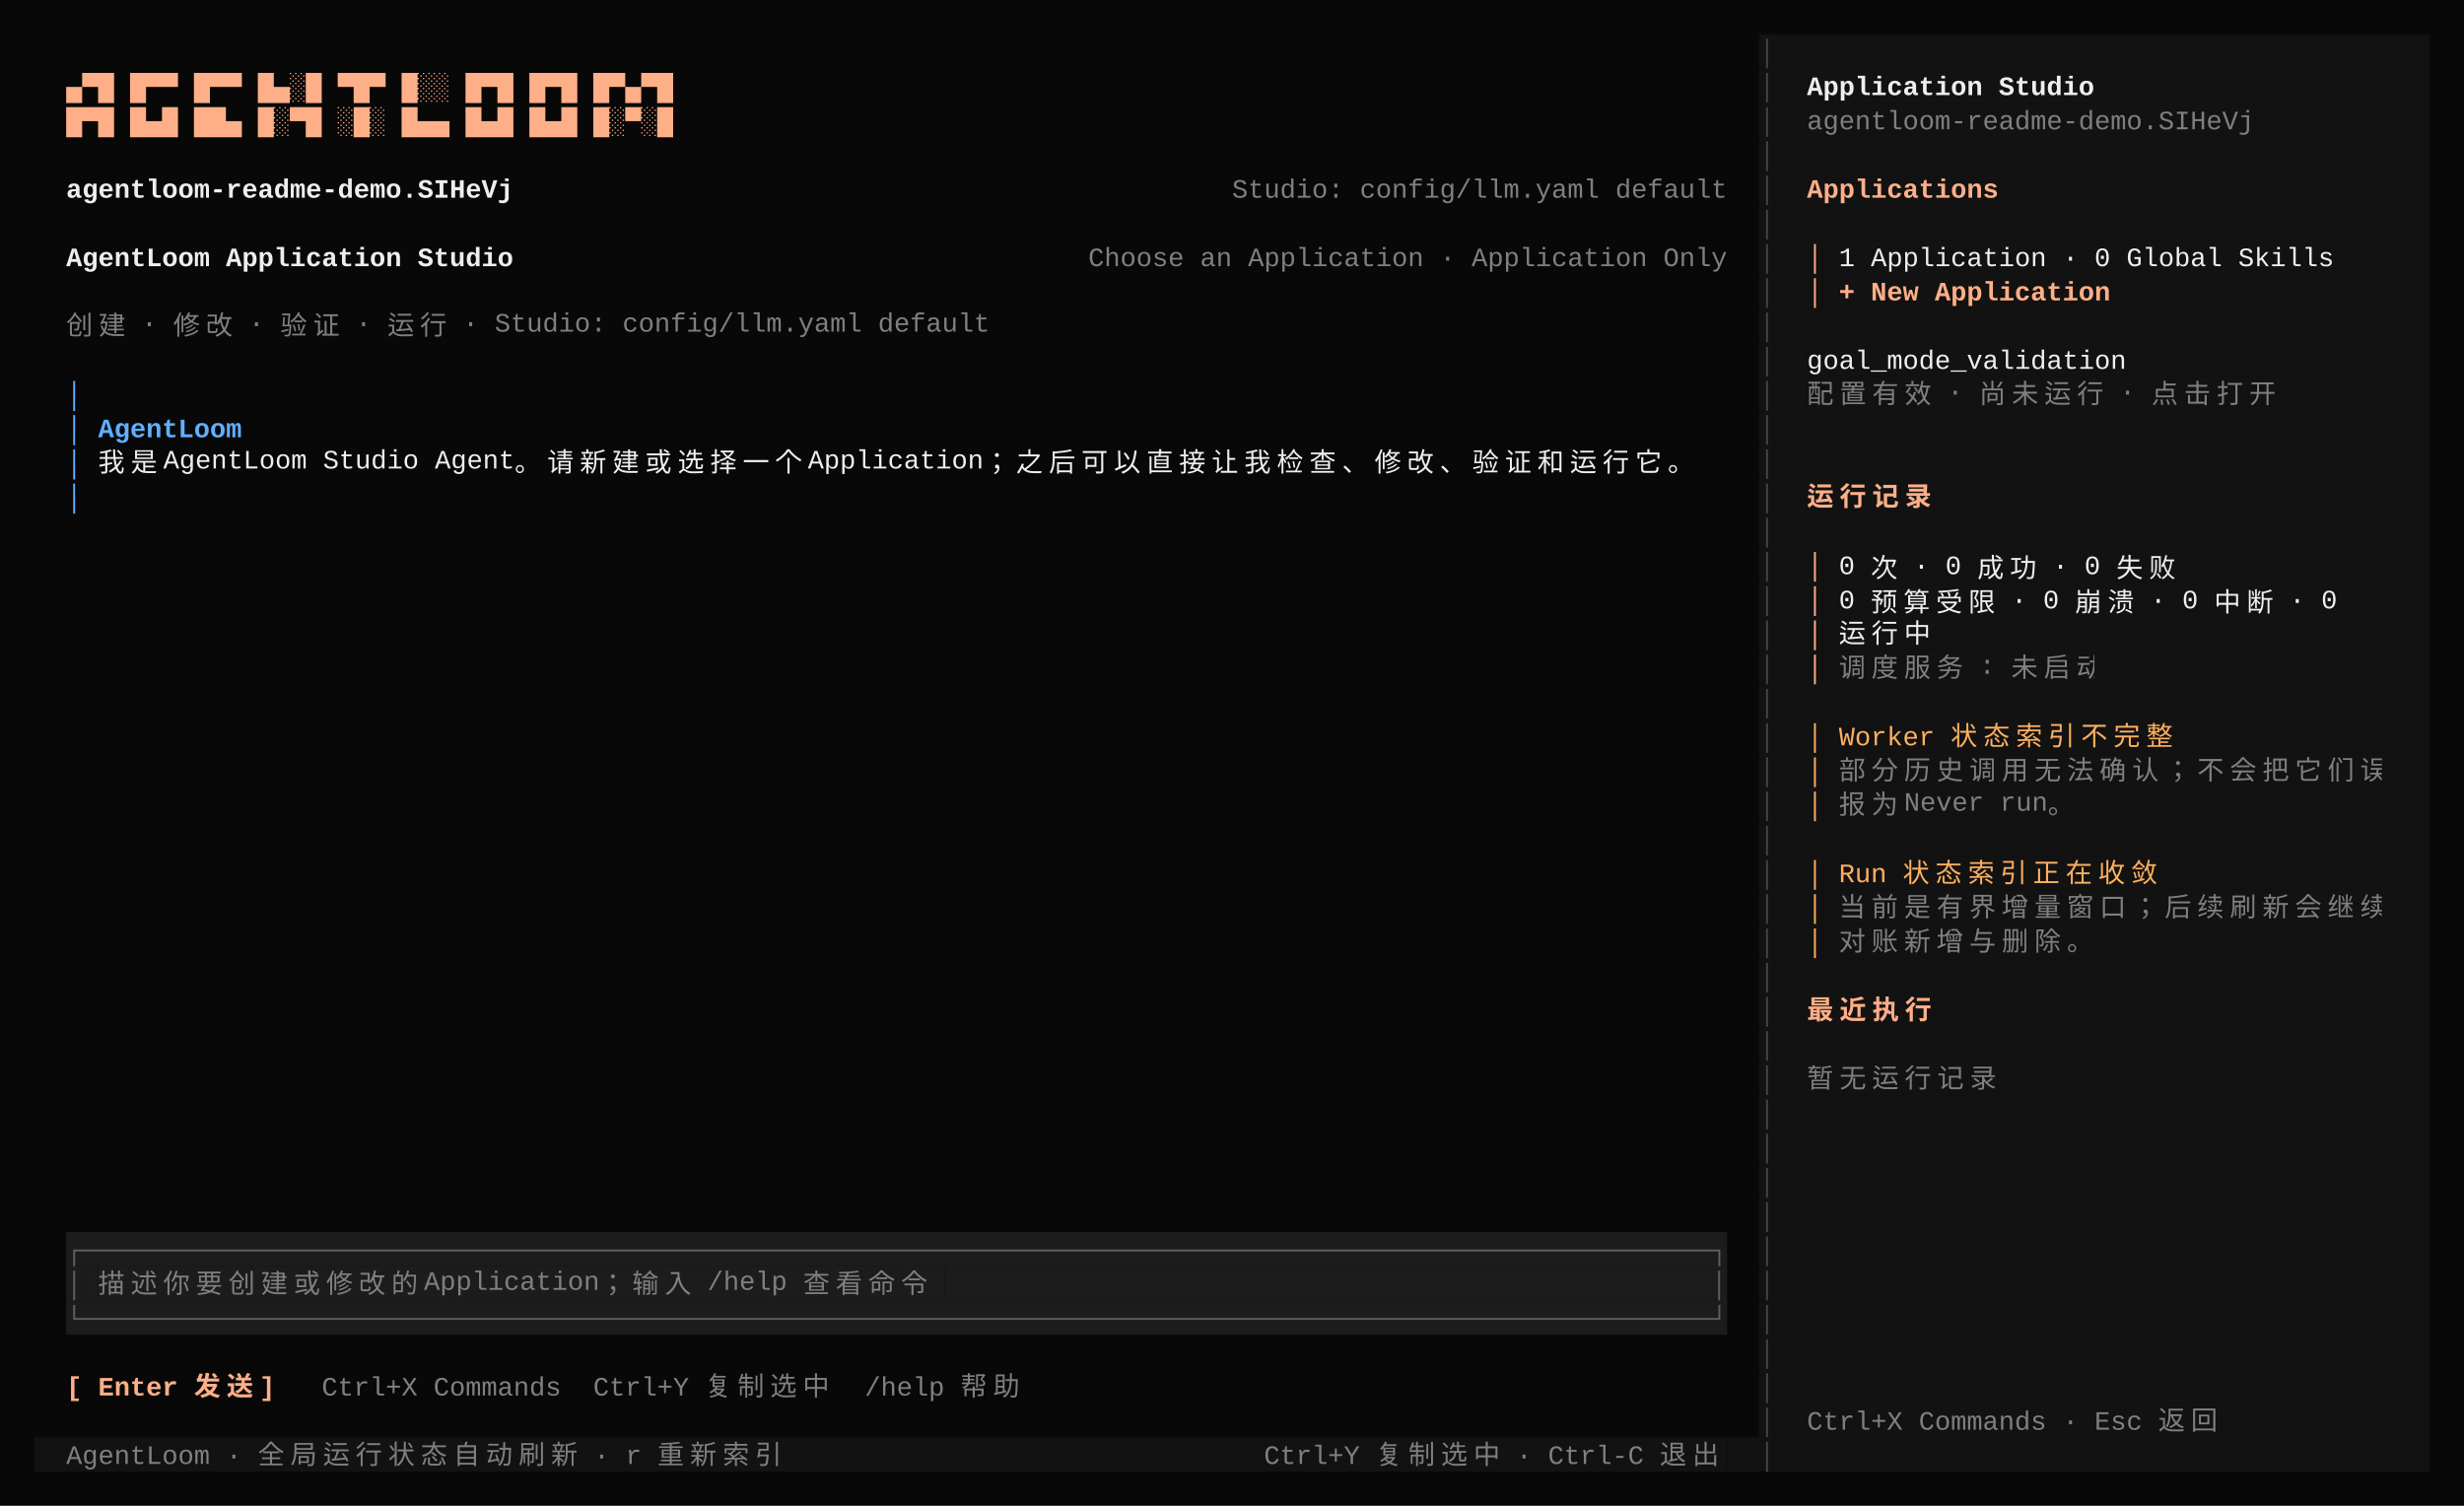
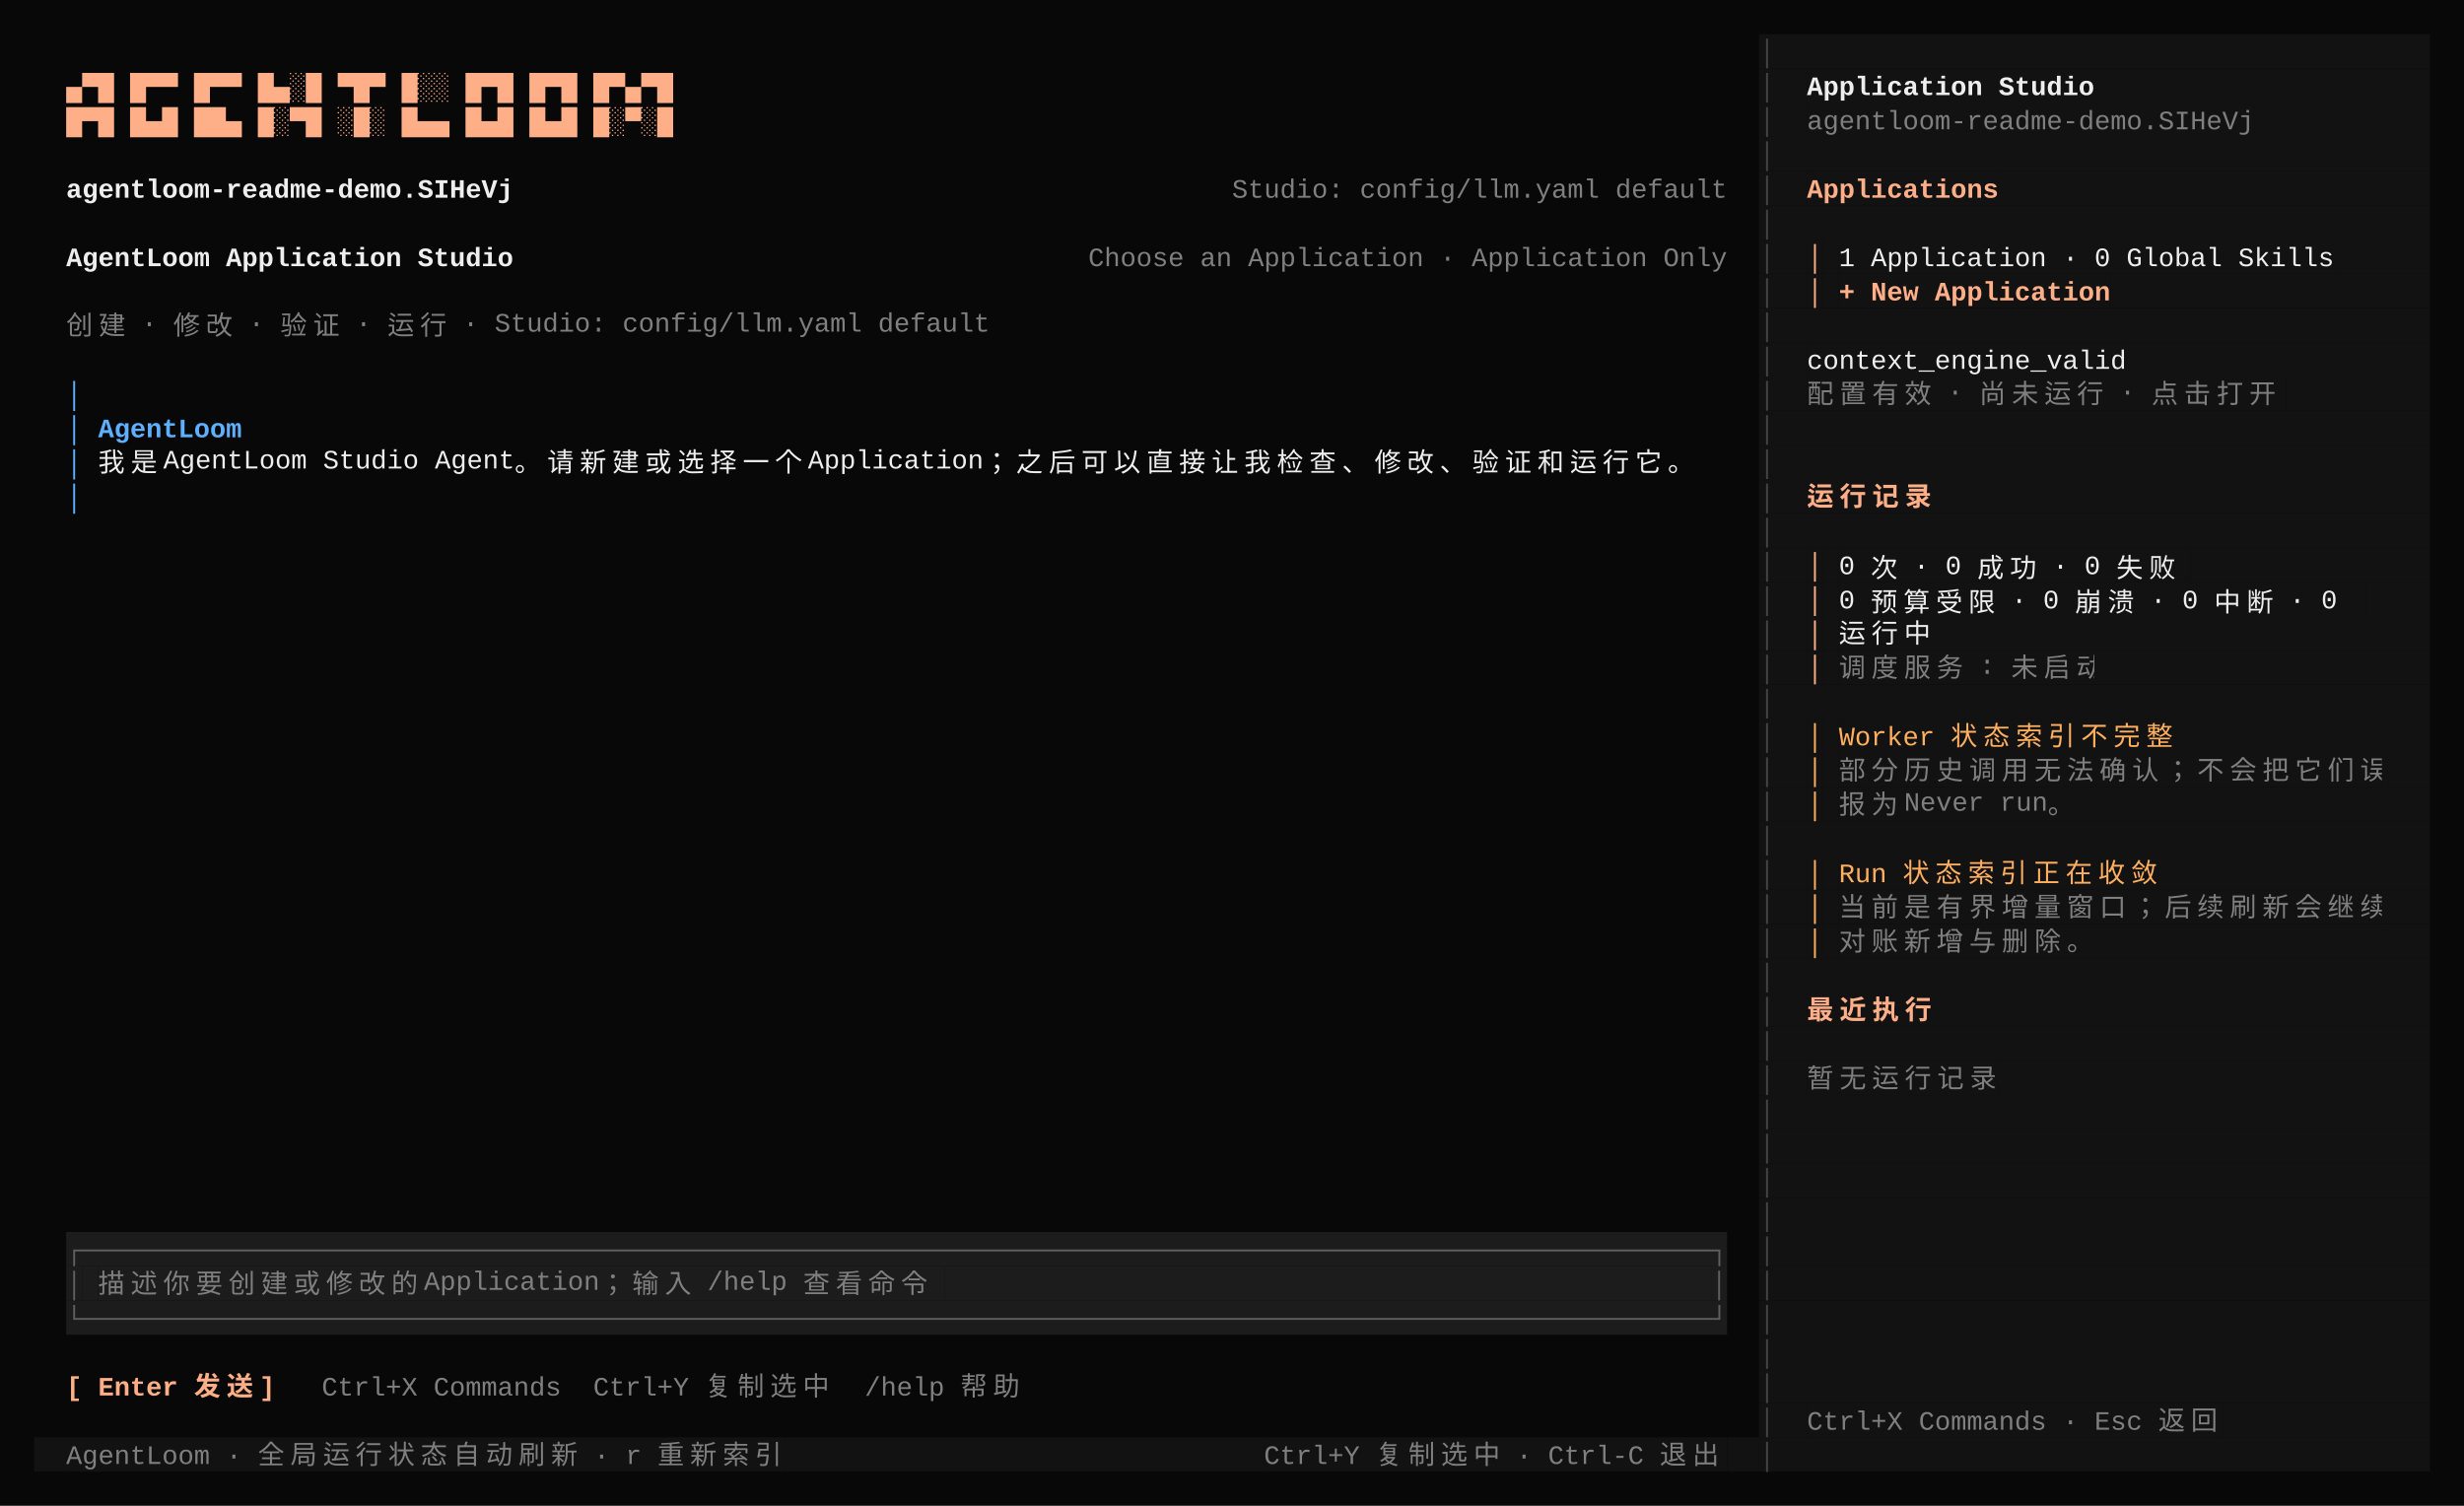
<svg xmlns="http://www.w3.org/2000/svg" width="1296" height="792" viewBox="0 0 1296 792" role="img" aria-labelledby="title desc">
  <rect width="100%" height="100%" fill="#080808" />
  <style>text{font-family:Menlo,Monaco,Consolas,"Liberation Mono",monospace;font-size:14px;font-variant-ligatures:none}</style>
  <rect x="925.2" y="18.0" width="8.4" height="18" fill="#121212" />
  <text x="925.2" y="32.0" fill="#444444" font-weight="400">│</text>
  <rect x="933.6" y="18.0" width="344.4" height="18" fill="#121212" />
  <text x="34.8" y="50.0" fill="#ffaf87" font-weight="400">▄▀█ █▀▀ █▀▀ █▄░█ ▀█▀ █░░ █▀█ █▀█ █▀▄▀█</text>
  <rect x="925.2" y="36.0" width="8.4" height="18" fill="#121212" />
  <text x="925.2" y="50.0" fill="#444444" font-weight="400">│</text>
  <rect x="933.6" y="36.0" width="16.8" height="18" fill="#121212" />
  <rect x="950.4" y="36.0" width="151.2" height="18" fill="#121212" />
  <text x="950.4" y="50.0" fill="#eeeeee" font-weight="700">Application Studio</text>
  <rect x="1101.6" y="36.0" width="176.4" height="18" fill="#121212" />
  <text x="34.8" y="68.0" fill="#ffaf87" font-weight="400">█▀█ █▄█ ██▄ █░▀█ ░█░ █▄▄ █▄█ █▄█ █░▀░█</text>
  <rect x="925.2" y="54.0" width="8.4" height="18" fill="#121212" />
  <text x="925.2" y="68.0" fill="#444444" font-weight="400">│</text>
  <rect x="933.6" y="54.0" width="16.8" height="18" fill="#121212" />
  <rect x="950.4" y="54.0" width="235.2" height="18" fill="#121212" />
  <text x="950.4" y="68.0" fill="#7f7f7f" font-weight="400">agentloom-readme-demo.SIHeVj</text>
  <rect x="1185.6" y="54.0" width="92.4" height="18" fill="#121212" />
  <rect x="925.2" y="72.0" width="8.4" height="18" fill="#121212" />
  <text x="925.2" y="86.0" fill="#444444" font-weight="400">│</text>
  <rect x="933.6" y="72.0" width="344.4" height="18" fill="#121212" />
  <text x="34.8" y="104.0" fill="#eeeeee" font-weight="700">agentloom-readme-demo.SIHeVj</text>
  <text x="648.0" y="104.0" fill="#7f7f7f" font-weight="400">Studio: config/llm.yaml default</text>
  <rect x="925.2" y="90.0" width="8.4" height="18" fill="#121212" />
  <text x="925.2" y="104.0" fill="#444444" font-weight="400">│</text>
  <rect x="933.6" y="90.0" width="16.8" height="18" fill="#121212" />
  <rect x="950.4" y="90.0" width="100.8" height="18" fill="#121212" />
  <text x="950.4" y="104.0" fill="#ffaf87" font-weight="700">Applications</text>
  <rect x="1051.2" y="90.0" width="226.8" height="18" fill="#121212" />
  <rect x="925.2" y="108.0" width="8.4" height="18" fill="#121212" />
  <text x="925.2" y="122.0" fill="#444444" font-weight="400">│</text>
  <rect x="933.6" y="108.0" width="344.4" height="18" fill="#121212" />
  <text x="34.8" y="140.0" fill="#eeeeee" font-weight="700">AgentLoom Application Studio</text>
  <text x="572.4" y="140.0" fill="#7f7f7f" font-weight="400">Choose an Application · Application Only</text>
  <rect x="925.2" y="126.0" width="8.4" height="18" fill="#121212" />
  <text x="925.2" y="140.0" fill="#444444" font-weight="400">│</text>
  <rect x="933.6" y="126.0" width="16.8" height="18" fill="#121212" />
  <rect x="950.4" y="126.0" width="8.4" height="18" fill="#121212" />
  <text x="950.4" y="140.0" fill="#ffaf87" font-weight="400">│</text>
  <rect x="958.8" y="126.0" width="8.4" height="18" fill="#121212" />
  <rect x="967.2" y="126.0" width="260.4" height="18" fill="#121212" />
  <text x="967.2" y="140.0" fill="#eeeeee" font-weight="400">1 Application · 0 Global Skills</text>
  <rect x="1227.6" y="126.0" width="50.4" height="18" fill="#121212" />
  <rect x="925.2" y="144.0" width="8.4" height="18" fill="#121212" />
  <text x="925.2" y="158.0" fill="#444444" font-weight="400">│</text>
  <rect x="933.6" y="144.0" width="16.8" height="18" fill="#121212" />
  <rect x="950.4" y="144.0" width="8.4" height="18" fill="#121212" />
  <text x="950.4" y="158.0" fill="#ffaf87" font-weight="400">│</text>
  <rect x="958.8" y="144.0" width="8.4" height="18" fill="#121212" />
  <rect x="967.2" y="144.0" width="142.8" height="18" fill="#121212" />
  <text x="967.2" y="158.0" fill="#ffaf87" font-weight="700">+ New Application</text>
  <rect x="1110.0" y="144.0" width="168.0" height="18" fill="#121212" />
  <text x="34.8" y="176.0" fill="#7f7f7f" font-weight="400">创 建  · 修 改  · 验 证  · 运 行   ·  Studio: config/llm.yaml default</text>
  <rect x="925.2" y="162.0" width="8.4" height="18" fill="#121212" />
  <text x="925.2" y="176.0" fill="#444444" font-weight="400">│</text>
  <rect x="933.6" y="162.0" width="344.4" height="18" fill="#121212" />
  <rect x="925.2" y="180.0" width="8.4" height="18" fill="#121212" />
  <text x="925.2" y="194.0" fill="#444444" font-weight="400">│</text>
  <rect x="933.6" y="180.0" width="16.8" height="18" fill="#121212" />
  <rect x="950.4" y="180.0" width="168.0" height="18" fill="#121212" />
-   <text x="950.4" y="194.0" fill="#eeeeee" font-weight="400">goal_mode_validation</text>
+   <text x="950.4" y="194.0" fill="#eeeeee" font-weight="400">context_engine_validation</text>
  <rect x="1118.4" y="180.0" width="159.6" height="18" fill="#121212" />
  <text x="34.8" y="212.0" fill="#5fafff" font-weight="400">│</text>
  <rect x="925.2" y="198.0" width="8.4" height="18" fill="#121212" />
  <text x="925.2" y="212.0" fill="#444444" font-weight="400">│</text>
  <rect x="933.6" y="198.0" width="16.8" height="18" fill="#121212" />
  <rect x="950.4" y="198.0" width="252.0" height="18" fill="#121212" />
  <text x="950.4" y="212.0" fill="#7f7f7f" font-weight="400">配 置 有 效  · 尚 未 运 行  · 点 击 打 开 </text>
  <rect x="1202.4" y="198.0" width="75.6" height="18" fill="#121212" />
  <text x="34.8" y="230.0" fill="#5fafff" font-weight="400">│</text>
  <text x="51.6" y="230.0" fill="#5fafff" font-weight="700">AgentLoom</text>
  <rect x="925.2" y="216.0" width="8.4" height="18" fill="#121212" />
  <text x="925.2" y="230.0" fill="#444444" font-weight="400">│</text>
  <rect x="933.6" y="216.0" width="344.4" height="18" fill="#121212" />
  <text x="34.8" y="248.0" fill="#5fafff" font-weight="400">│</text>
  <text x="51.6" y="248.0" fill="#eeeeee" font-weight="400">我 是  AgentLoom Studio Agent。 请 新 建 或 选 择 一 个  Application； 之 后 可 以 直 接 让 我 检 查 、 修 改 、 验 证 和 运 行 它 。 </text>
  <rect x="925.2" y="234.0" width="8.4" height="18" fill="#121212" />
  <text x="925.2" y="248.0" fill="#444444" font-weight="400">│</text>
  <rect x="933.6" y="234.0" width="344.4" height="18" fill="#121212" />
  <text x="34.8" y="266.0" fill="#5fafff" font-weight="400">│</text>
  <rect x="925.2" y="252.0" width="8.4" height="18" fill="#121212" />
  <text x="925.2" y="266.0" fill="#444444" font-weight="400">│</text>
  <rect x="933.6" y="252.0" width="16.8" height="18" fill="#121212" />
  <rect x="950.4" y="252.0" width="67.2" height="18" fill="#121212" />
  <text x="950.4" y="266.0" fill="#ffaf87" font-weight="700">运 行 记 录 </text>
  <rect x="1017.6" y="252.0" width="260.4" height="18" fill="#121212" />
  <rect x="925.2" y="270.0" width="8.4" height="18" fill="#121212" />
  <text x="925.2" y="284.0" fill="#444444" font-weight="400">│</text>
  <rect x="933.6" y="270.0" width="344.4" height="18" fill="#121212" />
  <rect x="925.2" y="288.0" width="8.4" height="18" fill="#121212" />
  <text x="925.2" y="302.0" fill="#444444" font-weight="400">│</text>
  <rect x="933.6" y="288.0" width="16.8" height="18" fill="#121212" />
  <rect x="950.4" y="288.0" width="8.4" height="18" fill="#121212" />
  <text x="950.4" y="302.0" fill="#ffaf87" font-weight="400">│</text>
  <rect x="958.8" y="288.0" width="8.4" height="18" fill="#121212" />
  <rect x="967.2" y="288.0" width="184.8" height="18" fill="#121212" />
  <text x="967.2" y="302.0" fill="#eeeeee" font-weight="400">0 次  · 0 成 功  · 0 失 败 </text>
  <rect x="1152.0" y="288.0" width="126.0" height="18" fill="#121212" />
  <rect x="925.2" y="306.0" width="8.4" height="18" fill="#121212" />
  <text x="925.2" y="320.0" fill="#444444" font-weight="400">│</text>
  <rect x="933.6" y="306.0" width="16.8" height="18" fill="#121212" />
  <rect x="950.4" y="306.0" width="8.4" height="18" fill="#121212" />
  <text x="950.4" y="320.0" fill="#ffaf87" font-weight="400">│</text>
  <rect x="958.8" y="306.0" width="8.4" height="18" fill="#121212" />
  <rect x="967.2" y="306.0" width="277.2" height="18" fill="#121212" />
  <text x="967.2" y="320.0" fill="#eeeeee" font-weight="400">0 预 算 受 限  · 0 崩 溃  · 0 中 断  · 0 </text>
  <rect x="1244.4" y="306.0" width="33.6" height="18" fill="#121212" />
  <rect x="925.2" y="324.0" width="8.4" height="18" fill="#121212" />
  <text x="925.2" y="338.0" fill="#444444" font-weight="400">│</text>
  <rect x="933.6" y="324.0" width="16.8" height="18" fill="#121212" />
  <rect x="950.4" y="324.0" width="8.4" height="18" fill="#121212" />
  <text x="950.4" y="338.0" fill="#ffaf87" font-weight="400">│</text>
  <rect x="958.8" y="324.0" width="8.4" height="18" fill="#121212" />
  <rect x="967.2" y="324.0" width="50.4" height="18" fill="#121212" />
  <text x="967.2" y="338.0" fill="#eeeeee" font-weight="400">运 行 中 </text>
  <rect x="1017.6" y="324.0" width="260.4" height="18" fill="#121212" />
  <rect x="925.2" y="342.0" width="8.4" height="18" fill="#121212" />
  <text x="925.2" y="356.0" fill="#444444" font-weight="400">│</text>
  <rect x="933.6" y="342.0" width="16.8" height="18" fill="#121212" />
  <rect x="950.4" y="342.0" width="8.4" height="18" fill="#121212" />
  <text x="950.4" y="356.0" fill="#ffaf87" font-weight="400">│</text>
  <rect x="958.8" y="342.0" width="8.4" height="18" fill="#121212" />
  <rect x="967.2" y="342.0" width="134.4" height="18" fill="#121212" />
  <text x="967.2" y="356.0" fill="#7f7f7f" font-weight="400">调 度 服 务 : 未 启 动 </text>
  <rect x="1101.6" y="342.0" width="176.4" height="18" fill="#121212" />
  <rect x="925.2" y="360.0" width="8.4" height="18" fill="#121212" />
  <text x="925.2" y="374.0" fill="#444444" font-weight="400">│</text>
  <rect x="933.6" y="360.0" width="344.4" height="18" fill="#121212" />
  <rect x="925.2" y="378.0" width="8.4" height="18" fill="#121212" />
  <text x="925.2" y="392.0" fill="#444444" font-weight="400">│</text>
  <rect x="933.6" y="378.0" width="16.8" height="18" fill="#121212" />
  <rect x="950.4" y="378.0" width="8.4" height="18" fill="#121212" />
  <text x="950.4" y="392.0" fill="#ffaf5f" font-weight="400">│</text>
  <rect x="958.8" y="378.0" width="8.4" height="18" fill="#121212" />
  <rect x="967.2" y="378.0" width="176.4" height="18" fill="#121212" />
  <text x="967.2" y="392.0" fill="#ffaf5f" font-weight="400">Worker 状 态 索 引 不 完 整 </text>
  <rect x="1143.6" y="378.0" width="134.4" height="18" fill="#121212" />
  <rect x="925.2" y="396.0" width="8.4" height="18" fill="#121212" />
  <text x="925.2" y="410.0" fill="#444444" font-weight="400">│</text>
  <rect x="933.6" y="396.0" width="16.8" height="18" fill="#121212" />
  <rect x="950.4" y="396.0" width="8.4" height="18" fill="#121212" />
  <text x="950.4" y="410.0" fill="#ffaf5f" font-weight="400">│</text>
  <rect x="958.8" y="396.0" width="8.4" height="18" fill="#121212" />
  <rect x="967.2" y="396.0" width="285.6" height="18" fill="#121212" />
  <text x="967.2" y="410.0" fill="#7f7f7f" font-weight="400">部 分 历 史 调 用 无 法 确 认 ； 不 会 把 它 们 误 </text>
  <rect x="1252.8" y="396.0" width="25.2" height="18" fill="#121212" />
  <rect x="925.2" y="414.0" width="8.4" height="18" fill="#121212" />
  <text x="925.2" y="428.0" fill="#444444" font-weight="400">│</text>
  <rect x="933.6" y="414.0" width="16.8" height="18" fill="#121212" />
  <rect x="950.4" y="414.0" width="8.4" height="18" fill="#121212" />
  <text x="950.4" y="428.0" fill="#ffaf5f" font-weight="400">│</text>
  <rect x="958.8" y="414.0" width="8.4" height="18" fill="#121212" />
  <rect x="967.2" y="414.0" width="134.4" height="18" fill="#121212" />
  <text x="967.2" y="428.0" fill="#7f7f7f" font-weight="400">报 为  Never run。 </text>
  <rect x="1101.6" y="414.0" width="176.4" height="18" fill="#121212" />
  <rect x="925.2" y="432.0" width="8.4" height="18" fill="#121212" />
  <text x="925.2" y="446.0" fill="#444444" font-weight="400">│</text>
  <rect x="933.6" y="432.0" width="344.4" height="18" fill="#121212" />
  <rect x="925.2" y="450.0" width="8.4" height="18" fill="#121212" />
  <text x="925.2" y="464.0" fill="#444444" font-weight="400">│</text>
  <rect x="933.6" y="450.0" width="16.8" height="18" fill="#121212" />
  <rect x="950.4" y="450.0" width="8.4" height="18" fill="#121212" />
  <text x="950.4" y="464.0" fill="#ffaf5f" font-weight="400">│</text>
  <rect x="958.8" y="450.0" width="8.4" height="18" fill="#121212" />
  <rect x="967.2" y="450.0" width="168.0" height="18" fill="#121212" />
  <text x="967.2" y="464.0" fill="#ffaf5f" font-weight="400">Run 状 态 索 引 正 在 收 敛 </text>
  <rect x="1135.2" y="450.0" width="142.8" height="18" fill="#121212" />
  <rect x="925.2" y="468.0" width="8.4" height="18" fill="#121212" />
  <text x="925.2" y="482.0" fill="#444444" font-weight="400">│</text>
  <rect x="933.6" y="468.0" width="16.8" height="18" fill="#121212" />
  <rect x="950.4" y="468.0" width="8.4" height="18" fill="#121212" />
  <text x="950.4" y="482.0" fill="#ffaf5f" font-weight="400">│</text>
  <rect x="958.8" y="468.0" width="8.4" height="18" fill="#121212" />
  <rect x="967.2" y="468.0" width="285.6" height="18" fill="#121212" />
  <text x="967.2" y="482.0" fill="#7f7f7f" font-weight="400">当 前 是 有 界 增 量 窗 口 ； 后 续 刷 新 会 继 续 </text>
  <rect x="1252.8" y="468.0" width="25.2" height="18" fill="#121212" />
  <rect x="925.2" y="486.0" width="8.4" height="18" fill="#121212" />
  <text x="925.2" y="500.0" fill="#444444" font-weight="400">│</text>
  <rect x="933.6" y="486.0" width="16.8" height="18" fill="#121212" />
  <rect x="950.4" y="486.0" width="8.4" height="18" fill="#121212" />
  <text x="950.4" y="500.0" fill="#ffaf5f" font-weight="400">│</text>
  <rect x="958.8" y="486.0" width="8.4" height="18" fill="#121212" />
  <rect x="967.2" y="486.0" width="134.4" height="18" fill="#121212" />
  <text x="967.2" y="500.0" fill="#7f7f7f" font-weight="400">对 账 新 增 与 删 除 。 </text>
  <rect x="1101.6" y="486.0" width="176.4" height="18" fill="#121212" />
  <rect x="925.2" y="504.0" width="8.4" height="18" fill="#121212" />
  <text x="925.2" y="518.0" fill="#444444" font-weight="400">│</text>
  <rect x="933.6" y="504.0" width="344.4" height="18" fill="#121212" />
  <rect x="925.2" y="522.0" width="8.4" height="18" fill="#121212" />
  <text x="925.2" y="536.0" fill="#444444" font-weight="400">│</text>
  <rect x="933.6" y="522.0" width="16.8" height="18" fill="#121212" />
  <rect x="950.4" y="522.0" width="67.2" height="18" fill="#121212" />
  <text x="950.4" y="536.0" fill="#ffaf87" font-weight="700">最 近 执 行 </text>
  <rect x="1017.6" y="522.0" width="260.4" height="18" fill="#121212" />
  <rect x="925.2" y="540.0" width="8.4" height="18" fill="#121212" />
  <text x="925.2" y="554.0" fill="#444444" font-weight="400">│</text>
  <rect x="933.6" y="540.0" width="344.4" height="18" fill="#121212" />
  <rect x="925.2" y="558.0" width="8.4" height="18" fill="#121212" />
  <text x="925.2" y="572.0" fill="#444444" font-weight="400">│</text>
  <rect x="933.6" y="558.0" width="16.8" height="18" fill="#121212" />
  <rect x="950.4" y="558.0" width="100.8" height="18" fill="#121212" />
  <text x="950.4" y="572.0" fill="#7f7f7f" font-weight="400">暂 无 运 行 记 录 </text>
  <rect x="1051.2" y="558.0" width="226.8" height="18" fill="#121212" />
  <rect x="925.2" y="576.0" width="8.4" height="18" fill="#121212" />
  <text x="925.2" y="590.0" fill="#444444" font-weight="400">│</text>
  <rect x="933.6" y="576.0" width="344.4" height="18" fill="#121212" />
  <rect x="925.2" y="594.0" width="8.4" height="18" fill="#121212" />
  <text x="925.2" y="608.0" fill="#444444" font-weight="400">│</text>
  <rect x="933.6" y="594.0" width="344.4" height="18" fill="#121212" />
  <rect x="925.2" y="612.0" width="8.4" height="18" fill="#121212" />
  <text x="925.2" y="626.0" fill="#444444" font-weight="400">│</text>
  <rect x="933.6" y="612.0" width="344.4" height="18" fill="#121212" />
  <rect x="925.2" y="630.0" width="8.4" height="18" fill="#121212" />
  <text x="925.2" y="644.0" fill="#444444" font-weight="400">│</text>
  <rect x="933.6" y="630.0" width="344.4" height="18" fill="#121212" />
  <rect x="34.8" y="648.0" width="873.6" height="18" fill="#1c1c1c" />
  <text x="34.8" y="662.0" fill="#5f5f5f" font-weight="400">┌──────────────────────────────────────────────────────────────────────────────────────────────────────┐</text>
  <rect x="925.2" y="648.0" width="8.4" height="18" fill="#121212" />
  <text x="925.2" y="662.0" fill="#444444" font-weight="400">│</text>
  <rect x="933.6" y="648.0" width="344.4" height="18" fill="#121212" />
  <rect x="34.8" y="666.0" width="8.4" height="18" fill="#1c1c1c" />
  <text x="34.8" y="680.0" fill="#5f5f5f" font-weight="400">│</text>
  <rect x="43.2" y="666.0" width="8.4" height="18" fill="#1c1c1c" />
  <rect x="51.6" y="666.0" width="445.2" height="18" fill="#1c1c1c" />
  <text x="51.6" y="680.0" fill="#7f7f7f" font-weight="400">描 述 你 要 创 建 或 修 改 的  Application； 输 入  /help 查 看 命 令 </text>
  <rect x="496.8" y="666.0" width="403.2" height="18" fill="#1c1c1c" />
  <rect x="900.0" y="666.0" width="8.4" height="18" fill="#1c1c1c" />
  <text x="900.0" y="680.0" fill="#5f5f5f" font-weight="400">│</text>
  <rect x="925.2" y="666.0" width="8.4" height="18" fill="#121212" />
  <text x="925.2" y="680.0" fill="#444444" font-weight="400">│</text>
  <rect x="933.6" y="666.0" width="344.4" height="18" fill="#121212" />
  <rect x="34.8" y="684.0" width="873.6" height="18" fill="#1c1c1c" />
  <text x="34.8" y="698.0" fill="#5f5f5f" font-weight="400">└──────────────────────────────────────────────────────────────────────────────────────────────────────┘</text>
  <rect x="925.2" y="684.0" width="8.4" height="18" fill="#121212" />
  <text x="925.2" y="698.0" fill="#444444" font-weight="400">│</text>
  <rect x="933.6" y="684.0" width="344.4" height="18" fill="#121212" />
  <rect x="925.2" y="702.0" width="8.4" height="18" fill="#121212" />
  <text x="925.2" y="716.0" fill="#444444" font-weight="400">│</text>
  <rect x="933.6" y="702.0" width="344.4" height="18" fill="#121212" />
  <text x="34.8" y="734.0" fill="#ffaf87" font-weight="700">[ Enter 发 送  ]</text>
  <text x="169.2" y="734.0" fill="#7f7f7f" font-weight="400">Ctrl+X Commands</text>
  <text x="312.0" y="734.0" fill="#7f7f7f" font-weight="400">Ctrl+Y 复 制 选 中 </text>
  <text x="454.8" y="734.0" fill="#7f7f7f" font-weight="400">/help 帮 助 </text>
  <rect x="925.2" y="720.0" width="8.4" height="18" fill="#121212" />
  <text x="925.2" y="734.0" fill="#444444" font-weight="400">│</text>
  <rect x="933.6" y="720.0" width="344.4" height="18" fill="#121212" />
  <rect x="925.2" y="738.0" width="8.4" height="18" fill="#121212" />
  <text x="925.2" y="752.0" fill="#444444" font-weight="400">│</text>
  <rect x="933.6" y="738.0" width="16.8" height="18" fill="#121212" />
  <rect x="950.4" y="738.0" width="218.4" height="18" fill="#121212" />
  <text x="950.4" y="752.0" fill="#7f7f7f" font-weight="400">Ctrl+X Commands · Esc 返 回 </text>
  <rect x="1168.8" y="738.0" width="109.2" height="18" fill="#121212" />
  <rect x="18.0" y="756.0" width="16.8" height="18" fill="#121212" />
  <rect x="34.8" y="756.0" width="378.0" height="18" fill="#121212" />
  <text x="34.8" y="770.0" fill="#7f7f7f" font-weight="400">AgentLoom · 全 局 运 行 状 态 自 动 刷 新  · r 重 新 索 引 </text>
  <rect x="412.8" y="756.0" width="252.0" height="18" fill="#121212" />
  <rect x="664.8" y="756.0" width="243.6" height="18" fill="#121212" />
  <text x="664.8" y="770.0" fill="#7f7f7f" font-weight="400">Ctrl+Y 复 制 选 中  · Ctrl-C 退 出 </text>
  <rect x="908.4" y="756.0" width="16.8" height="18" fill="#121212" />
  <rect x="925.2" y="756.0" width="8.4" height="18" fill="#121212" />
  <text x="925.2" y="770.0" fill="#444444" font-weight="400">│</text>
  <rect x="933.6" y="756.0" width="344.4" height="18" fill="#121212" />
</svg>
